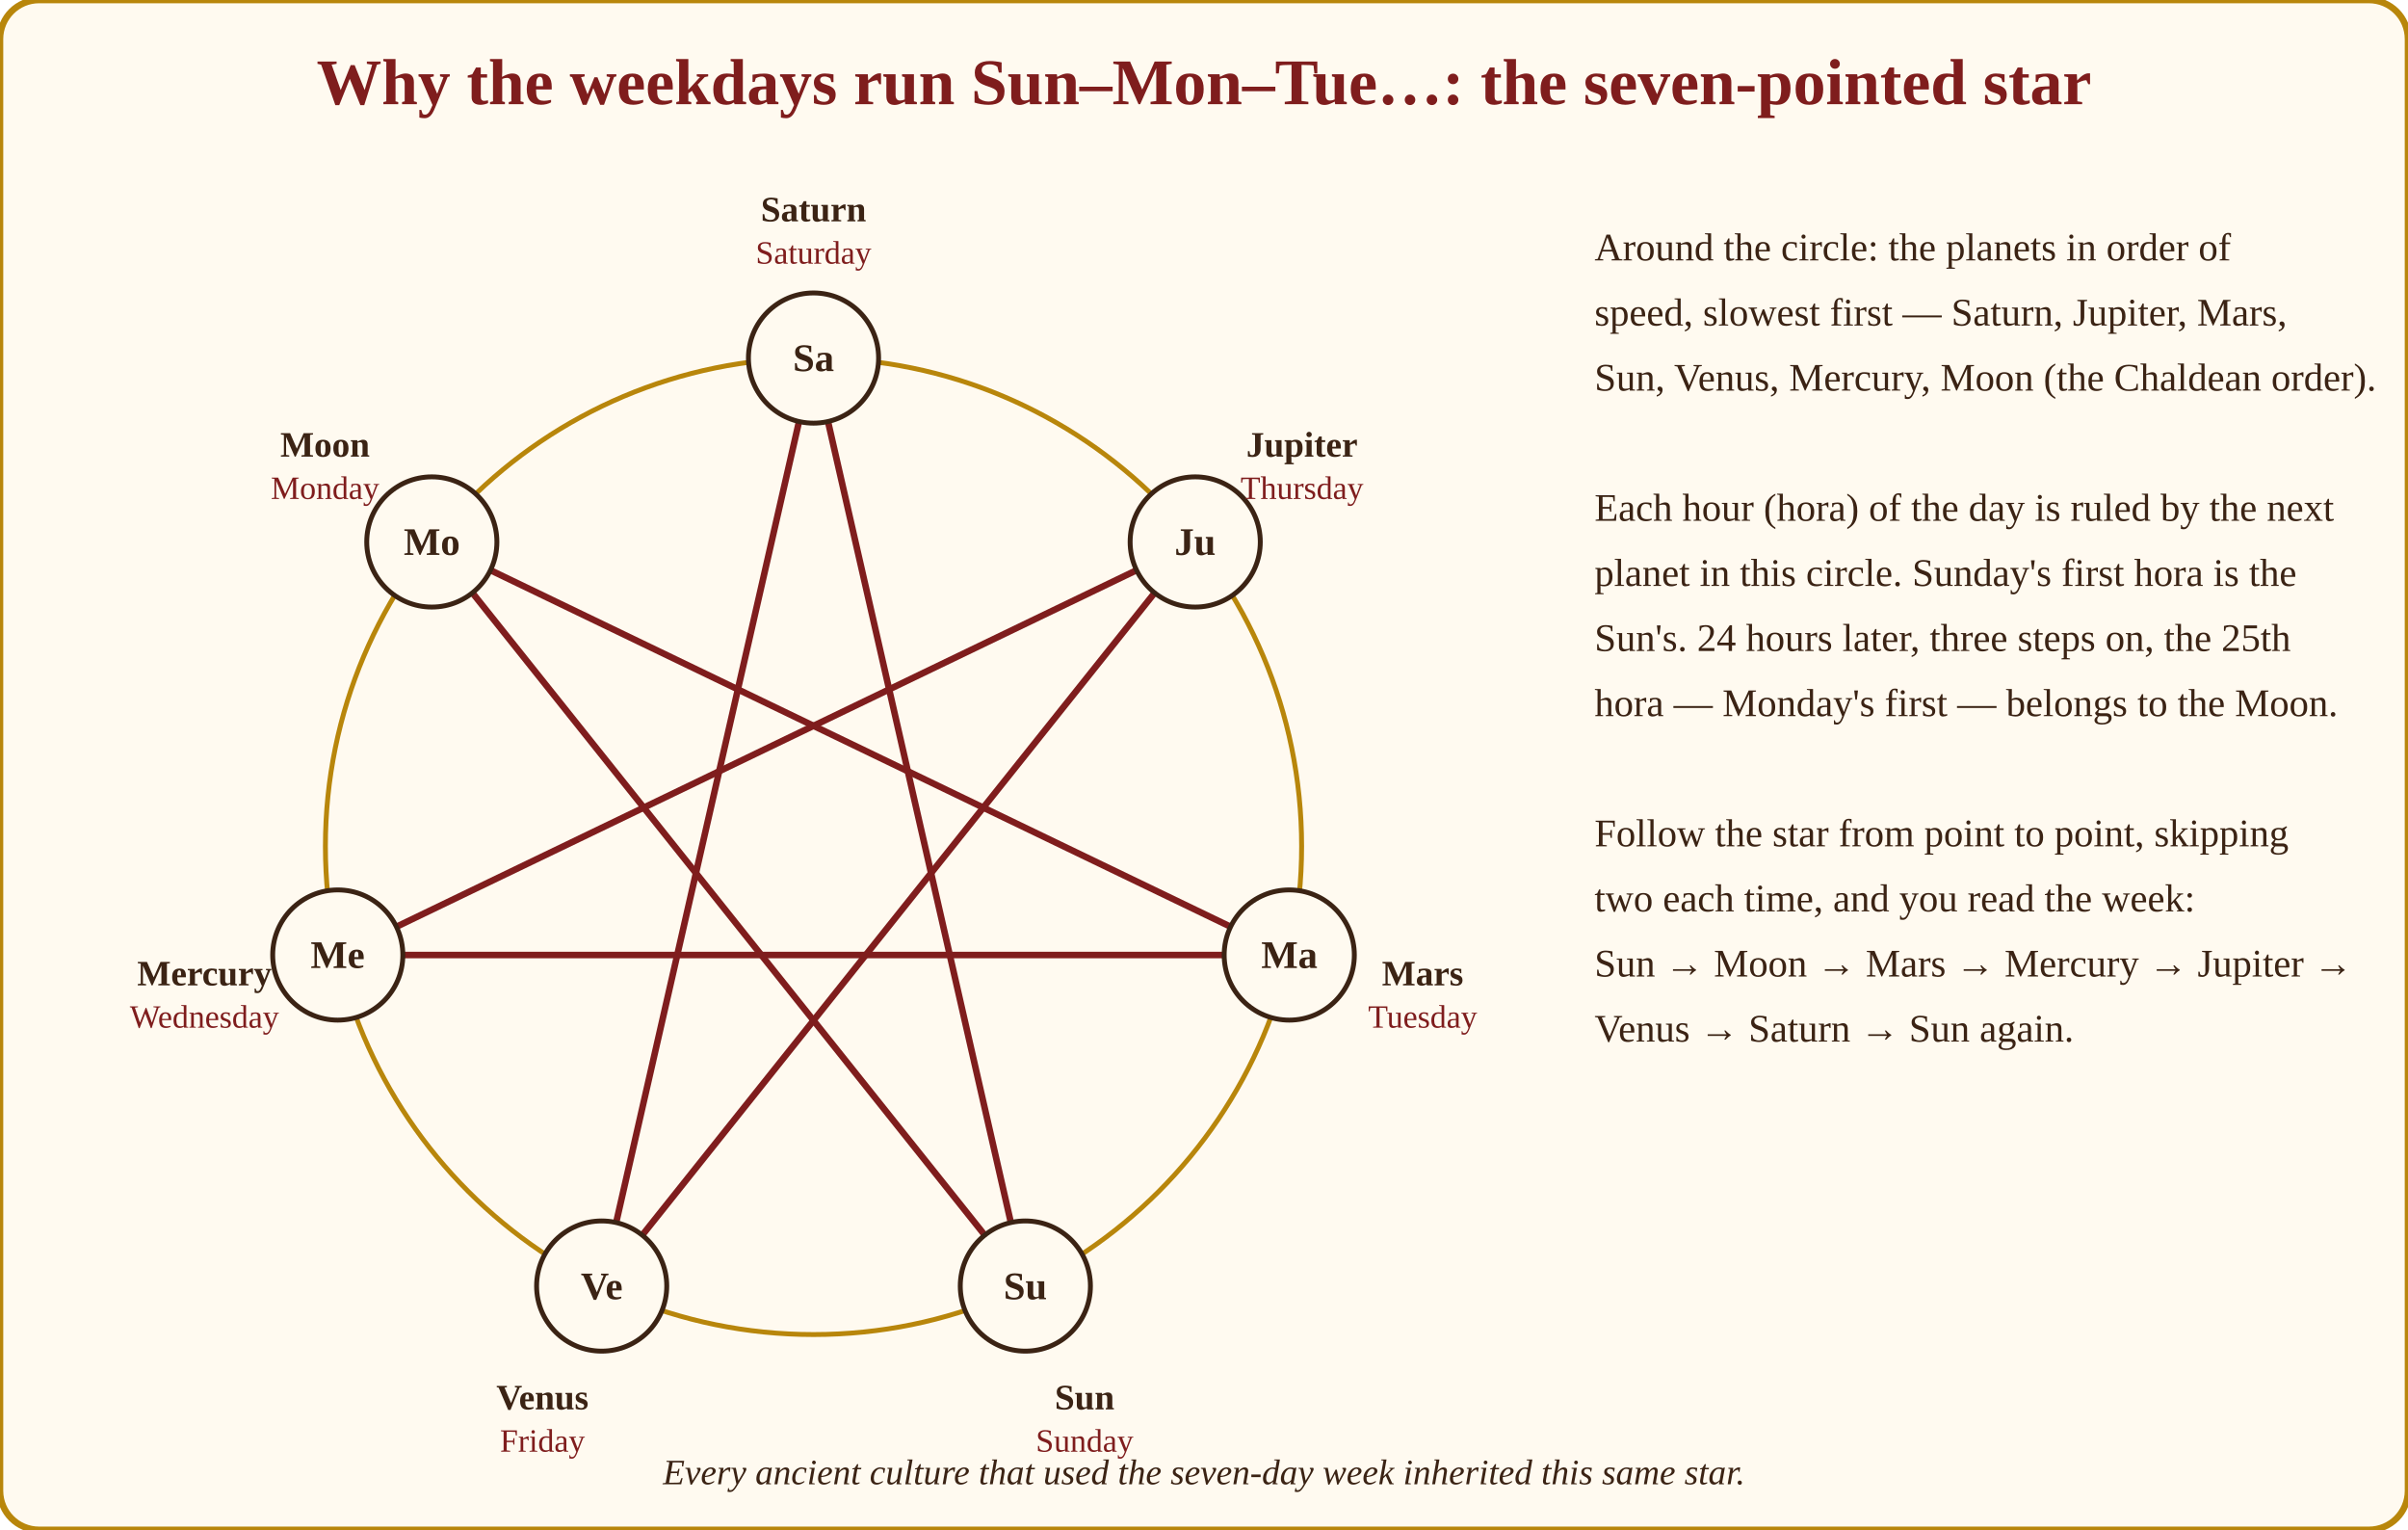
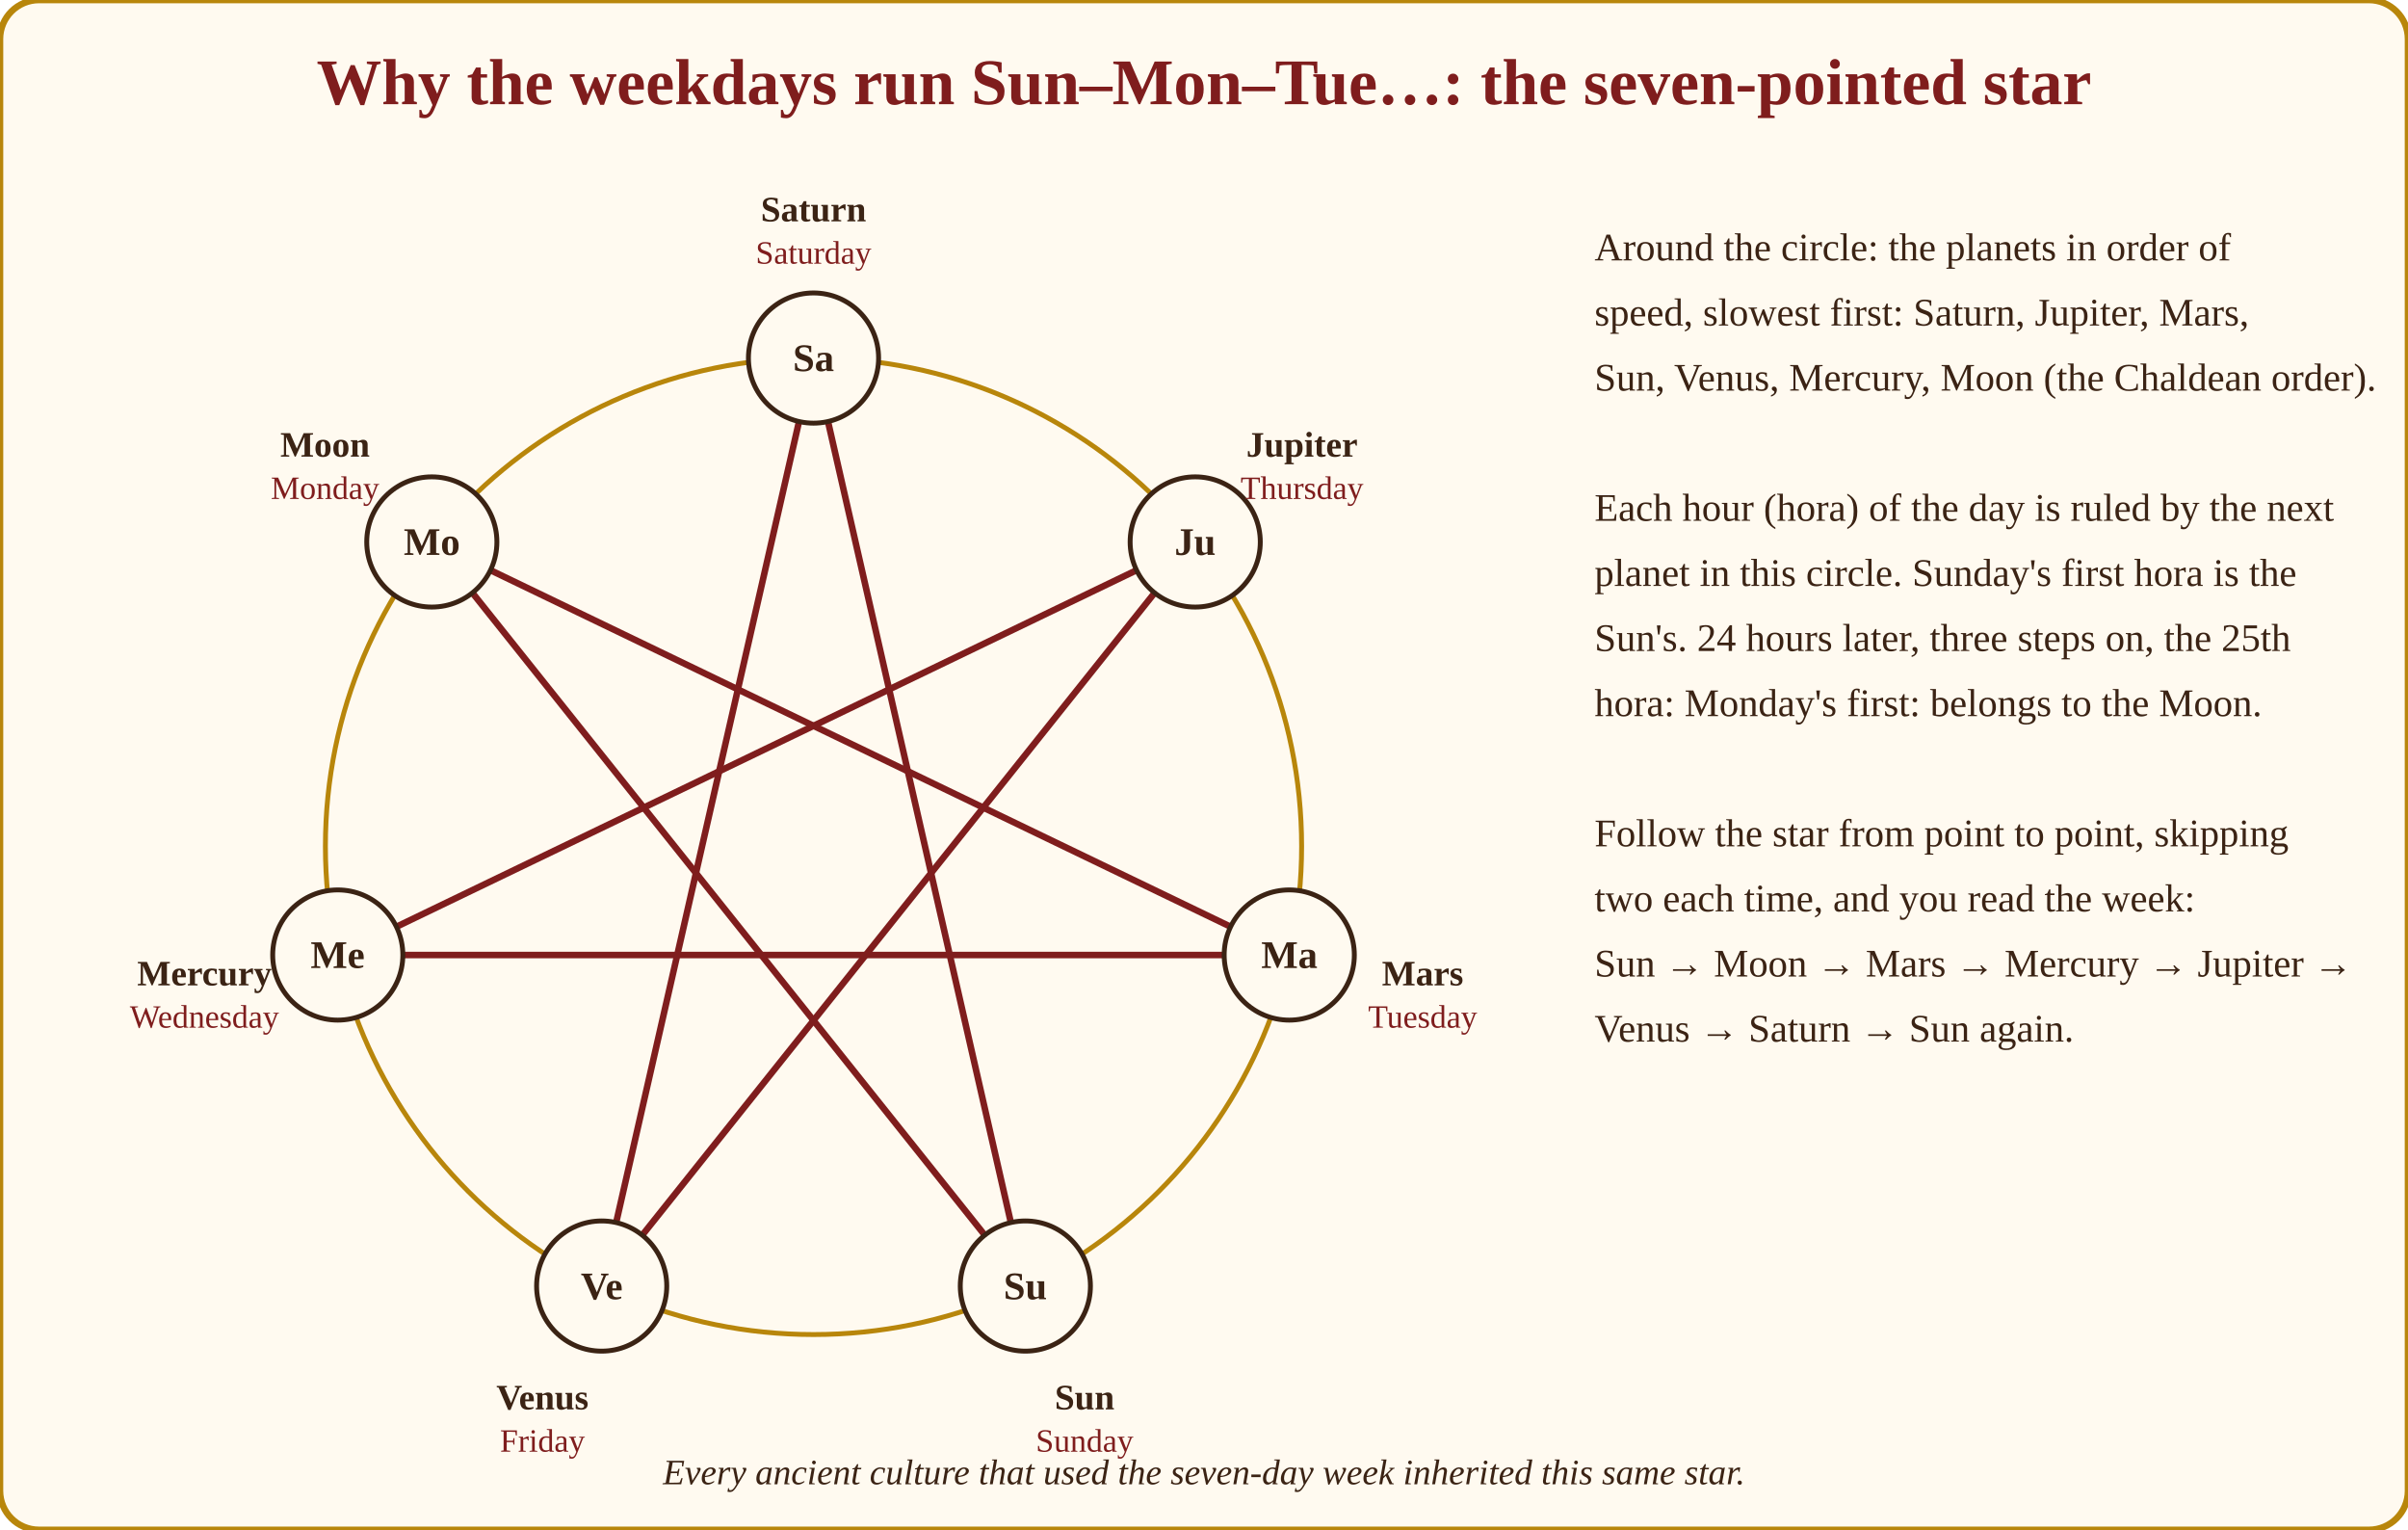
<svg xmlns="http://www.w3.org/2000/svg" width="740" height="470" viewBox="0 0 740 470" font-family="Georgia, 'Times New Roman', serif">
  <rect x="0" y="0" width="740" height="470" rx="12" fill="#fffaf0" stroke="#b8860b" stroke-width="2" />
  <text x="370.0" y="32" text-anchor="middle" font-size="20" font-weight="bold" fill="#7f1d1d">Why the weekdays run Sun–Mon–Tue…: the seven-pointed star</text>
  <circle cx="250" cy="260" r="150" fill="none" stroke="#b8860b" stroke-width="1.5" />
  <line x1="250.0" y1="110.0" x2="315.1" y2="395.1" stroke="#7f1d1d" stroke-width="2" />
  <line x1="367.3" y1="166.5" x2="184.9" y2="395.1" stroke="#7f1d1d" stroke-width="2" />
  <line x1="396.2" y1="293.4" x2="103.8" y2="293.4" stroke="#7f1d1d" stroke-width="2" />
  <line x1="315.1" y1="395.1" x2="132.7" y2="166.5" stroke="#7f1d1d" stroke-width="2" />
  <line x1="184.9" y1="395.1" x2="250.0" y2="110.0" stroke="#7f1d1d" stroke-width="2" />
  <line x1="103.8" y1="293.4" x2="367.3" y2="166.5" stroke="#7f1d1d" stroke-width="2" />
  <line x1="132.7" y1="166.5" x2="396.2" y2="293.4" stroke="#7f1d1d" stroke-width="2" />
  <circle cx="250.0" cy="110.0" r="20" fill="#fffaf0" stroke="#3b2314" stroke-width="1.5" />
  <text x="250.0" y="114.0" text-anchor="middle" font-size="12" fill="#3b2314" font-weight="bold">Sa</text>
  <text x="250.0" y="68.0" text-anchor="middle" font-size="11" fill="#3b2314" font-weight="bold">Saturn</text>
  <text x="250.0" y="81.0" text-anchor="middle" font-size="10" fill="#7f1d1d">Saturday</text>
  <circle cx="367.3" cy="166.5" r="20" fill="#fffaf0" stroke="#3b2314" stroke-width="1.5" />
  <text x="367.275" y="170.477" text-anchor="middle" font-size="12" fill="#3b2314" font-weight="bold">Ju</text>
  <text x="400.112" y="140.29" text-anchor="middle" font-size="11" fill="#3b2314" font-weight="bold">Jupiter</text>
  <text x="400.112" y="153.29" text-anchor="middle" font-size="10" fill="#7f1d1d">Thursday</text>
  <circle cx="396.2" cy="293.4" r="20" fill="#fffaf0" stroke="#3b2314" stroke-width="1.5" />
  <text x="396.239" y="297.378" text-anchor="middle" font-size="12" fill="#3b2314" font-weight="bold">Ma</text>
  <text x="437.186" y="302.724" text-anchor="middle" font-size="11" fill="#3b2314" font-weight="bold">Mars</text>
  <text x="437.186" y="315.724" text-anchor="middle" font-size="10" fill="#7f1d1d">Tuesday</text>
  <circle cx="315.1" cy="395.1" r="20" fill="#fffaf0" stroke="#3b2314" stroke-width="1.5" />
  <text x="315.083" y="399.145" text-anchor="middle" font-size="12" fill="#3b2314" font-weight="bold">Su</text>
  <text x="333.306" y="432.986" text-anchor="middle" font-size="11" fill="#3b2314" font-weight="bold">Sun</text>
  <text x="333.306" y="445.986" text-anchor="middle" font-size="10" fill="#7f1d1d">Sunday</text>
  <circle cx="184.9" cy="395.1" r="20" fill="#fffaf0" stroke="#3b2314" stroke-width="1.5" />
  <text x="184.917" y="399.145" text-anchor="middle" font-size="12" fill="#3b2314" font-weight="bold">Ve</text>
  <text x="166.694" y="432.986" text-anchor="middle" font-size="11" fill="#3b2314" font-weight="bold">Venus</text>
  <text x="166.694" y="445.986" text-anchor="middle" font-size="10" fill="#7f1d1d">Friday</text>
  <circle cx="103.8" cy="293.4" r="20" fill="#fffaf0" stroke="#3b2314" stroke-width="1.5" />
  <text x="103.761" y="297.378" text-anchor="middle" font-size="12" fill="#3b2314" font-weight="bold">Me</text>
  <text x="62.814" y="302.724" text-anchor="middle" font-size="11" fill="#3b2314" font-weight="bold">Mercury</text>
  <text x="62.814" y="315.724" text-anchor="middle" font-size="10" fill="#7f1d1d">Wednesday</text>
  <circle cx="132.7" cy="166.5" r="20" fill="#fffaf0" stroke="#3b2314" stroke-width="1.5" />
  <text x="132.725" y="170.477" text-anchor="middle" font-size="12" fill="#3b2314" font-weight="bold">Mo</text>
  <text x="99.888" y="140.29" text-anchor="middle" font-size="11" fill="#3b2314" font-weight="bold">Moon</text>
  <text x="99.888" y="153.29" text-anchor="middle" font-size="10" fill="#7f1d1d">Monday</text>
  <text x="490" y="80" text-anchor="start" font-size="12" fill="#3b2314">Around the circle: the planets in order of</text>
-   <text x="490" y="100" text-anchor="start" font-size="12" fill="#3b2314">speed, slowest first — Saturn, Jupiter, Mars,</text>
+   <text x="490" y="100" text-anchor="start" font-size="12" fill="#3b2314">speed, slowest first: Saturn, Jupiter, Mars,</text>
  <text x="490" y="120" text-anchor="start" font-size="12" fill="#3b2314">Sun, Venus, Mercury, Moon (the Chaldean order).</text>
  <text x="490" y="140" text-anchor="start" font-size="12" fill="#3b2314" />
  <text x="490" y="160" text-anchor="start" font-size="12" fill="#3b2314">Each hour (hora) of the day is ruled by the next</text>
  <text x="490" y="180" text-anchor="start" font-size="12" fill="#3b2314">planet in this circle. Sunday's first hora is the</text>
  <text x="490" y="200" text-anchor="start" font-size="12" fill="#3b2314">Sun's. 24 hours later, three steps on, the 25th</text>
-   <text x="490" y="220" text-anchor="start" font-size="12" fill="#3b2314">hora — Monday's first — belongs to the Moon.</text>
+   <text x="490" y="220" text-anchor="start" font-size="12" fill="#3b2314">hora: Monday's first: belongs to the Moon.</text>
  <text x="490" y="240" text-anchor="start" font-size="12" fill="#3b2314" />
  <text x="490" y="260" text-anchor="start" font-size="12" fill="#3b2314">Follow the star from point to point, skipping</text>
  <text x="490" y="280" text-anchor="start" font-size="12" fill="#3b2314">two each time, and you read the week:</text>
  <text x="490" y="300" text-anchor="start" font-size="12" fill="#3b2314">Sun → Moon → Mars → Mercury → Jupiter →</text>
  <text x="490" y="320" text-anchor="start" font-size="12" fill="#3b2314">Venus → Saturn → Sun again.</text>
  <text x="370.0" y="456" text-anchor="middle" font-size="11" fill="#3b2314" font-style="italic">Every ancient culture that used the seven-day week inherited this same star.</text>
</svg>
